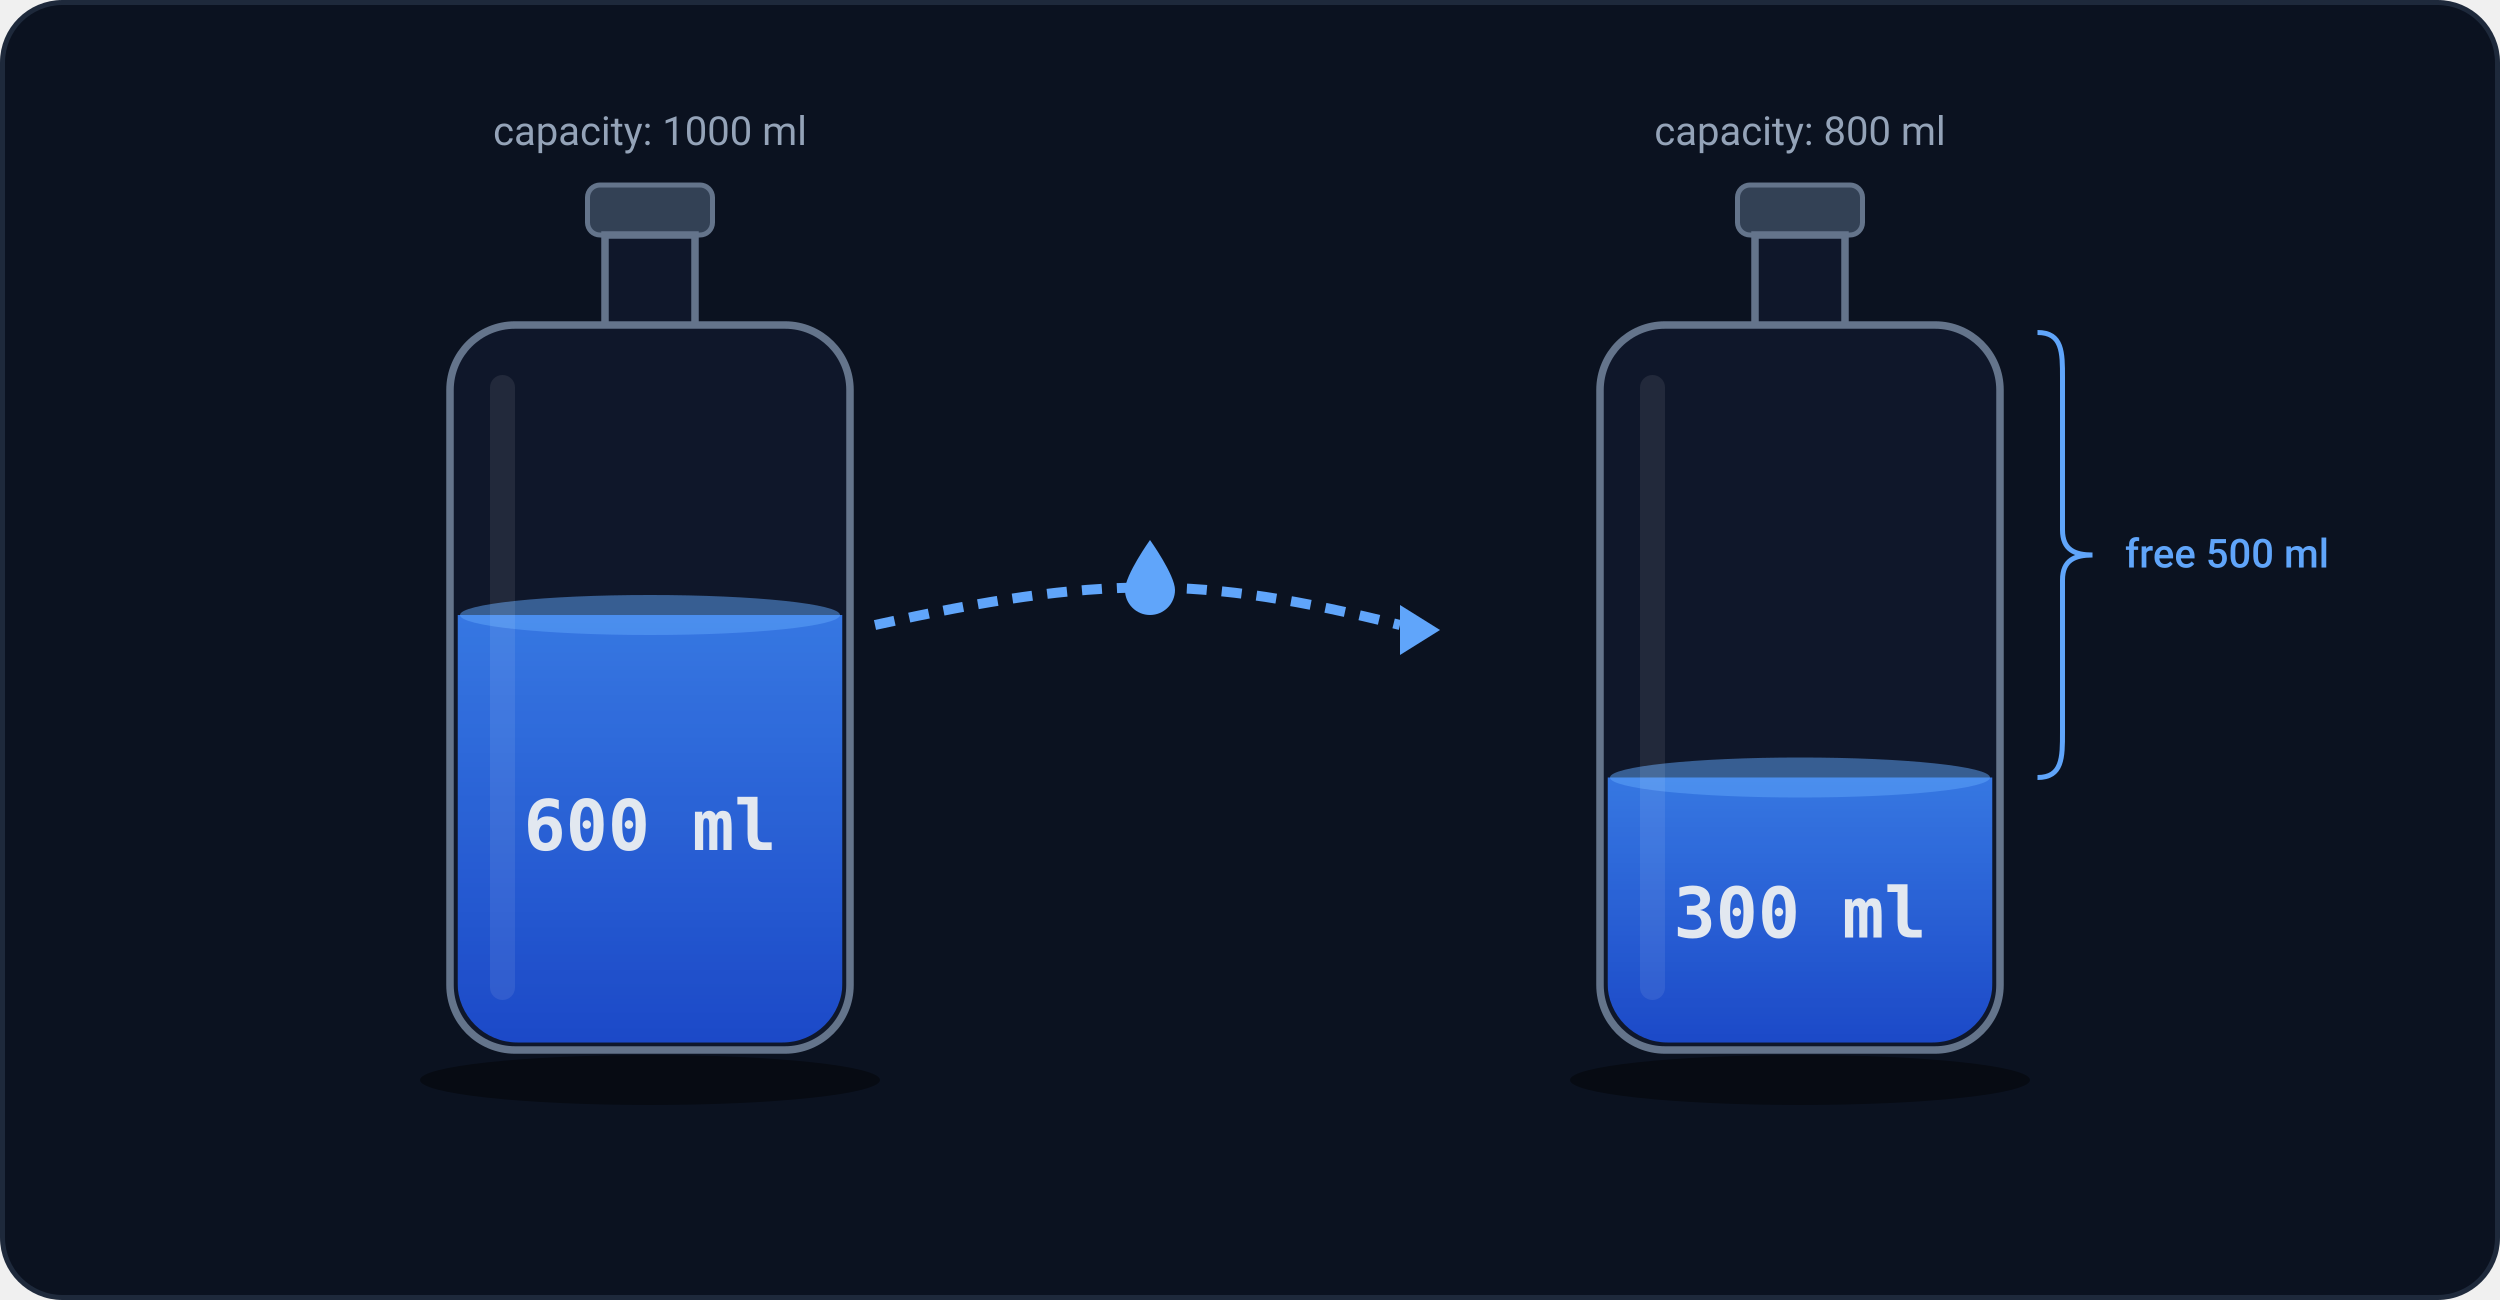
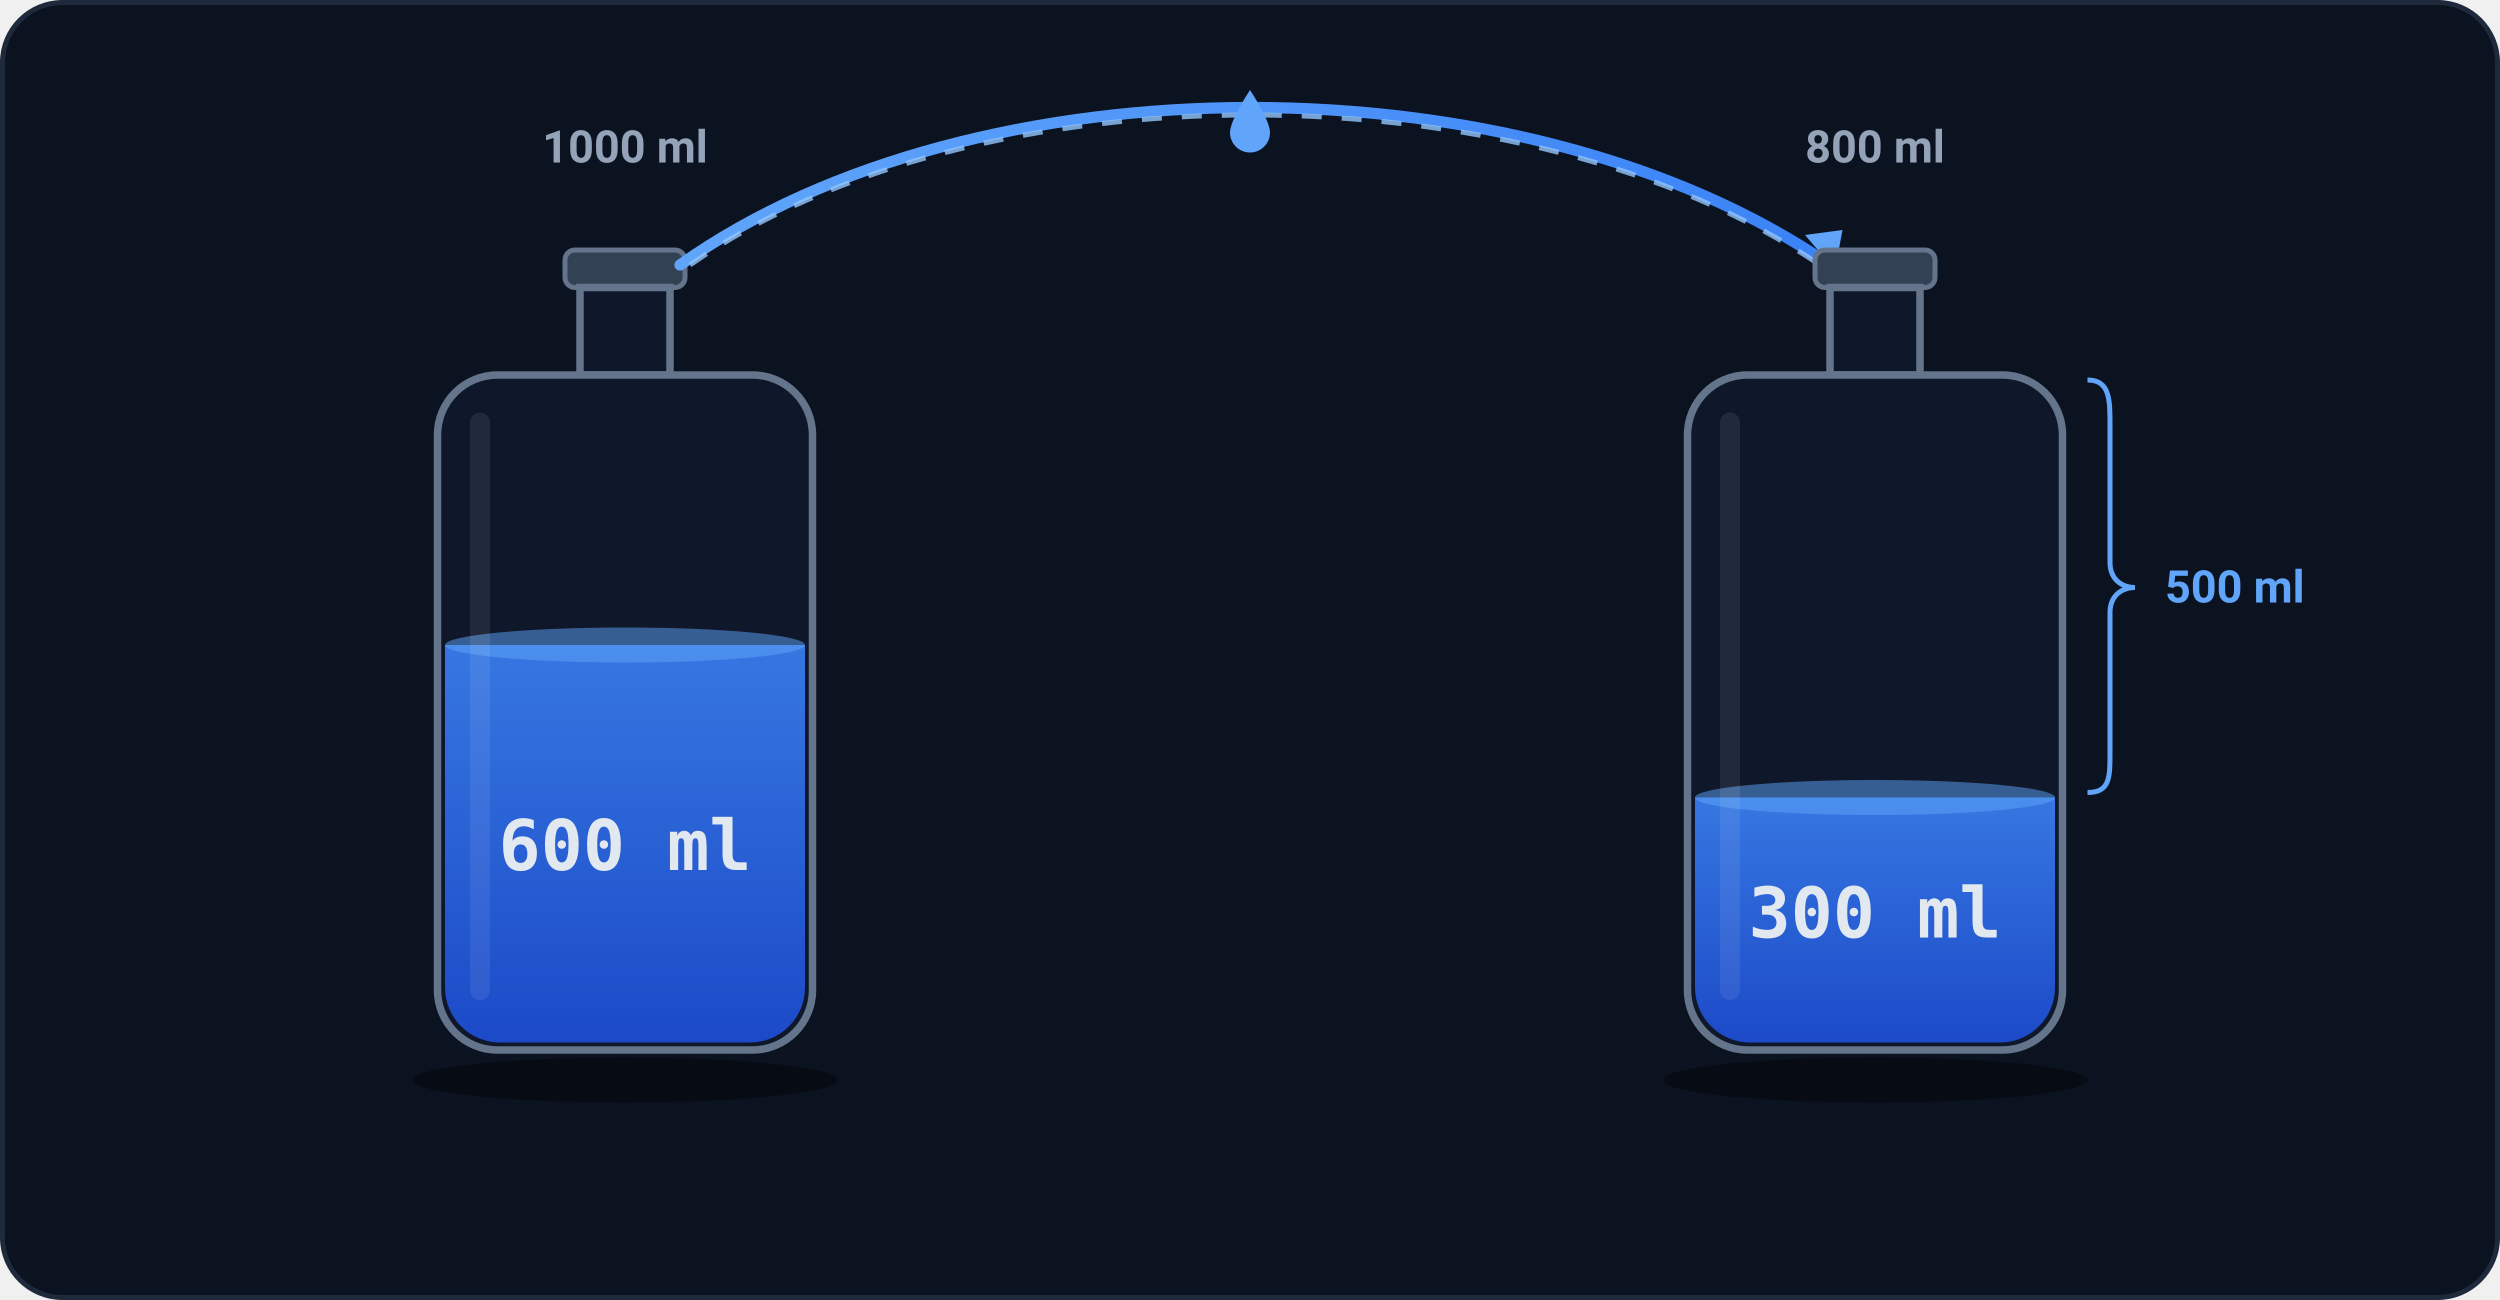
<svg xmlns="http://www.w3.org/2000/svg" viewBox="0 0 1000 520" role="img" aria-labelledby="bottleTitle bottleDesc">
  <defs>
    <linearGradient id="water" x1="0" y1="0" x2="0" y2="1">
      <stop offset="0%" stop-color="#3b82f6" />
      <stop offset="100%" stop-color="#1d4ed8" />
    </linearGradient>
+     <linearGradient id="streamGrad" x1="0" y1="0" x2="1" y2="0">
+       <stop offset="0%" stop-color="#60a5fa" />
+       <stop offset="100%" stop-color="#3b82f6" />
+     </linearGradient>
    <clipPath id="bottleAClip">
-       <rect x="183" y="133" width="154" height="284" rx="24" />
+       <rect x="178" y="153" width="144" height="264" rx="22" />
    </clipPath>
    <clipPath id="bottleBClip">
-       <rect x="643" y="133" width="154" height="284" rx="24" />
+       <rect x="678" y="153" width="144" height="264" rx="22" />
    </clipPath>
  </defs>
  <rect x="1" y="1" width="998" height="518" rx="24" fill="#0b1220" stroke="#1e293b" stroke-width="2" />
  <g>
-     <ellipse cx="260" cy="432" rx="92" ry="10" fill="#000000" opacity="0.4" />
-     <text x="260" y="58" text-anchor="middle" font-family="ui-sans-serif, system-ui, -apple-system, Segoe UI, Roboto, sans-serif" font-size="16" fill="#94a3b8">capacity: 1000 ml</text>
-     <rect x="235" y="74" width="50" height="20" rx="5" fill="#334155" stroke="#64748b" stroke-width="2" />
-     <rect x="242" y="94" width="36" height="38" fill="#0f172a" stroke="#64748b" stroke-width="3" />
-     <rect x="180" y="130" width="160" height="290" rx="26" fill="#0f172a" stroke="#64748b" stroke-width="3" />
+     <ellipse cx="250" cy="432" rx="85" ry="9" fill="#000000" opacity="0.4" />
+     <text x="250" y="65" text-anchor="middle" font-family="ui-sans-serif, system-ui, -apple-system, Segoe UI, Roboto, sans-serif" font-size="18" font-weight="600" fill="#94a3b8">1000 ml</text>
+     <rect x="226" y="100" width="48" height="15" rx="4" fill="#334155" stroke="#64748b" stroke-width="2" />
+     <rect x="232" y="115" width="36" height="35" fill="#0f172a" stroke="#64748b" stroke-width="3" />
+     <rect x="175" y="150" width="150" height="270" rx="24" fill="#0f172a" stroke="#64748b" stroke-width="3" />
    <g clip-path="url(#bottleAClip)">
-       <rect x="183" y="246" width="154" height="174" fill="url(#water)" opacity="0.9" />
-       <ellipse cx="260" cy="246" rx="76" ry="8" fill="#60a5fa" opacity="0.5" />
+       <rect x="175" y="258" width="150" height="162" fill="url(#water)" opacity="0.9" />
+       <ellipse cx="250" cy="258" rx="72" ry="7" fill="#60a5fa" opacity="0.5" />
    </g>
-     <rect x="196" y="150" width="10" height="250" rx="5" fill="#ffffff" opacity="0.08" />
-     <text x="260" y="340" text-anchor="middle" font-family="ui-monospace, SFMono-Regular, Menlo, Consolas, monospace" font-size="28" font-weight="600" fill="#e2e8f0">600 ml</text>
+     <rect x="188" y="165" width="8" height="235" rx="4" fill="#ffffff" opacity="0.08" />
+     <text x="250" y="348" text-anchor="middle" font-family="ui-monospace, SFMono-Regular, Menlo, Consolas, monospace" font-size="28" font-weight="600" fill="#e2e8f0">600 ml</text>
  </g>
  <g>
-     <path d="M350 250 C 440 230, 480 230, 560 250" fill="none" stroke="#60a5fa" stroke-width="4" stroke-dasharray="8 6" />
-     <polygon points="560,242 576,252 560,262" fill="#60a5fa" />
-     <path d="M460 216 C 460 216, 470 230, 470 236 A 10 10 0 0 1 450 236 C 450 230, 460 216, 460 216 Z" fill="#60a5fa" />
+     <path d="M 272 106 C 390 22, 610 22, 732 106" fill="none" stroke="url(#streamGrad)" stroke-width="4.5" stroke-linecap="round" />
+     <path d="M 276 106 C 390 26, 610 26, 728 106" fill="none" stroke="#93c5fd" stroke-width="2" stroke-dasharray="8 8" opacity="0.8" />
+     <polygon points="722,94 734,108 737,92" fill="#60a5fa" />
+     <path d="M 500 36 C 500 36, 508 48, 508 53 A 8 8 0 0 1 492 53 C 492 48, 500 36, 500 36 Z" fill="#60a5fa" />
  </g>
  <g>
-     <ellipse cx="720" cy="432" rx="92" ry="10" fill="#000000" opacity="0.4" />
-     <text x="720" y="58" text-anchor="middle" font-family="ui-sans-serif, system-ui, -apple-system, Segoe UI, Roboto, sans-serif" font-size="16" fill="#94a3b8">capacity: 800 ml</text>
-     <rect x="695" y="74" width="50" height="20" rx="5" fill="#334155" stroke="#64748b" stroke-width="2" />
-     <rect x="702" y="94" width="36" height="38" fill="#0f172a" stroke="#64748b" stroke-width="3" />
-     <rect x="640" y="130" width="160" height="290" rx="26" fill="#0f172a" stroke="#64748b" stroke-width="3" />
+     <ellipse cx="750" cy="432" rx="85" ry="9" fill="#000000" opacity="0.4" />
+     <text x="750" y="65" text-anchor="middle" font-family="ui-sans-serif, system-ui, -apple-system, Segoe UI, Roboto, sans-serif" font-size="18" font-weight="600" fill="#94a3b8">800 ml</text>
+     <rect x="726" y="100" width="48" height="15" rx="4" fill="#334155" stroke="#64748b" stroke-width="2" />
+     <rect x="732" y="115" width="36" height="35" fill="#0f172a" stroke="#64748b" stroke-width="3" />
+     <rect x="675" y="150" width="150" height="270" rx="24" fill="#0f172a" stroke="#64748b" stroke-width="3" />
    <g clip-path="url(#bottleBClip)">
-       <rect x="643" y="311" width="154" height="108" fill="url(#water)" opacity="0.9" />
-       <ellipse cx="720" cy="311" rx="76" ry="8" fill="#60a5fa" opacity="0.5" />
+       <rect x="675" y="319" width="150" height="101" fill="url(#water)" opacity="0.9" />
+       <ellipse cx="750" cy="319" rx="72" ry="7" fill="#60a5fa" opacity="0.5" />
    </g>
-     <rect x="656" y="150" width="10" height="250" rx="5" fill="#ffffff" opacity="0.08" />
-     <text x="720" y="375" text-anchor="middle" font-family="ui-monospace, SFMono-Regular, Menlo, Consolas, monospace" font-size="28" font-weight="600" fill="#e2e8f0">300 ml</text>
-     <path d="M815 133 C 825 133 825 141 825 151 L 825 212 C 825 220 830 222 837 222 C 830 222 825 224 825 232 L 825 293 C 825 303 825 311 815 311" fill="none" stroke="#60a5fa" stroke-width="2" />
-     <text x="850" y="227" font-family="ui-sans-serif, system-ui, -apple-system, Segoe UI, Roboto, sans-serif" font-size="16" font-weight="500" fill="#60a5fa">free 500 ml</text>
+     <rect x="688" y="165" width="8" height="235" rx="4" fill="#ffffff" opacity="0.08" />
+     <text x="750" y="375" text-anchor="middle" font-family="ui-monospace, SFMono-Regular, Menlo, Consolas, monospace" font-size="28" font-weight="600" fill="#e2e8f0">300 ml</text>
+     <path d="M 835 152 C 844 152, 844 160, 844 170 L 844 225 C 844 232, 849 235, 854 235 C 849 235, 844 238, 844 245 L 844 301 C 844 311, 844 317, 835 317" fill="none" stroke="#60a5fa" stroke-width="2" />
+     <text x="866" y="241" font-family="ui-sans-serif, system-ui, -apple-system, Segoe UI, Roboto, sans-serif" font-size="18" font-weight="600" fill="#60a5fa">500 ml</text>
  </g>
</svg>
